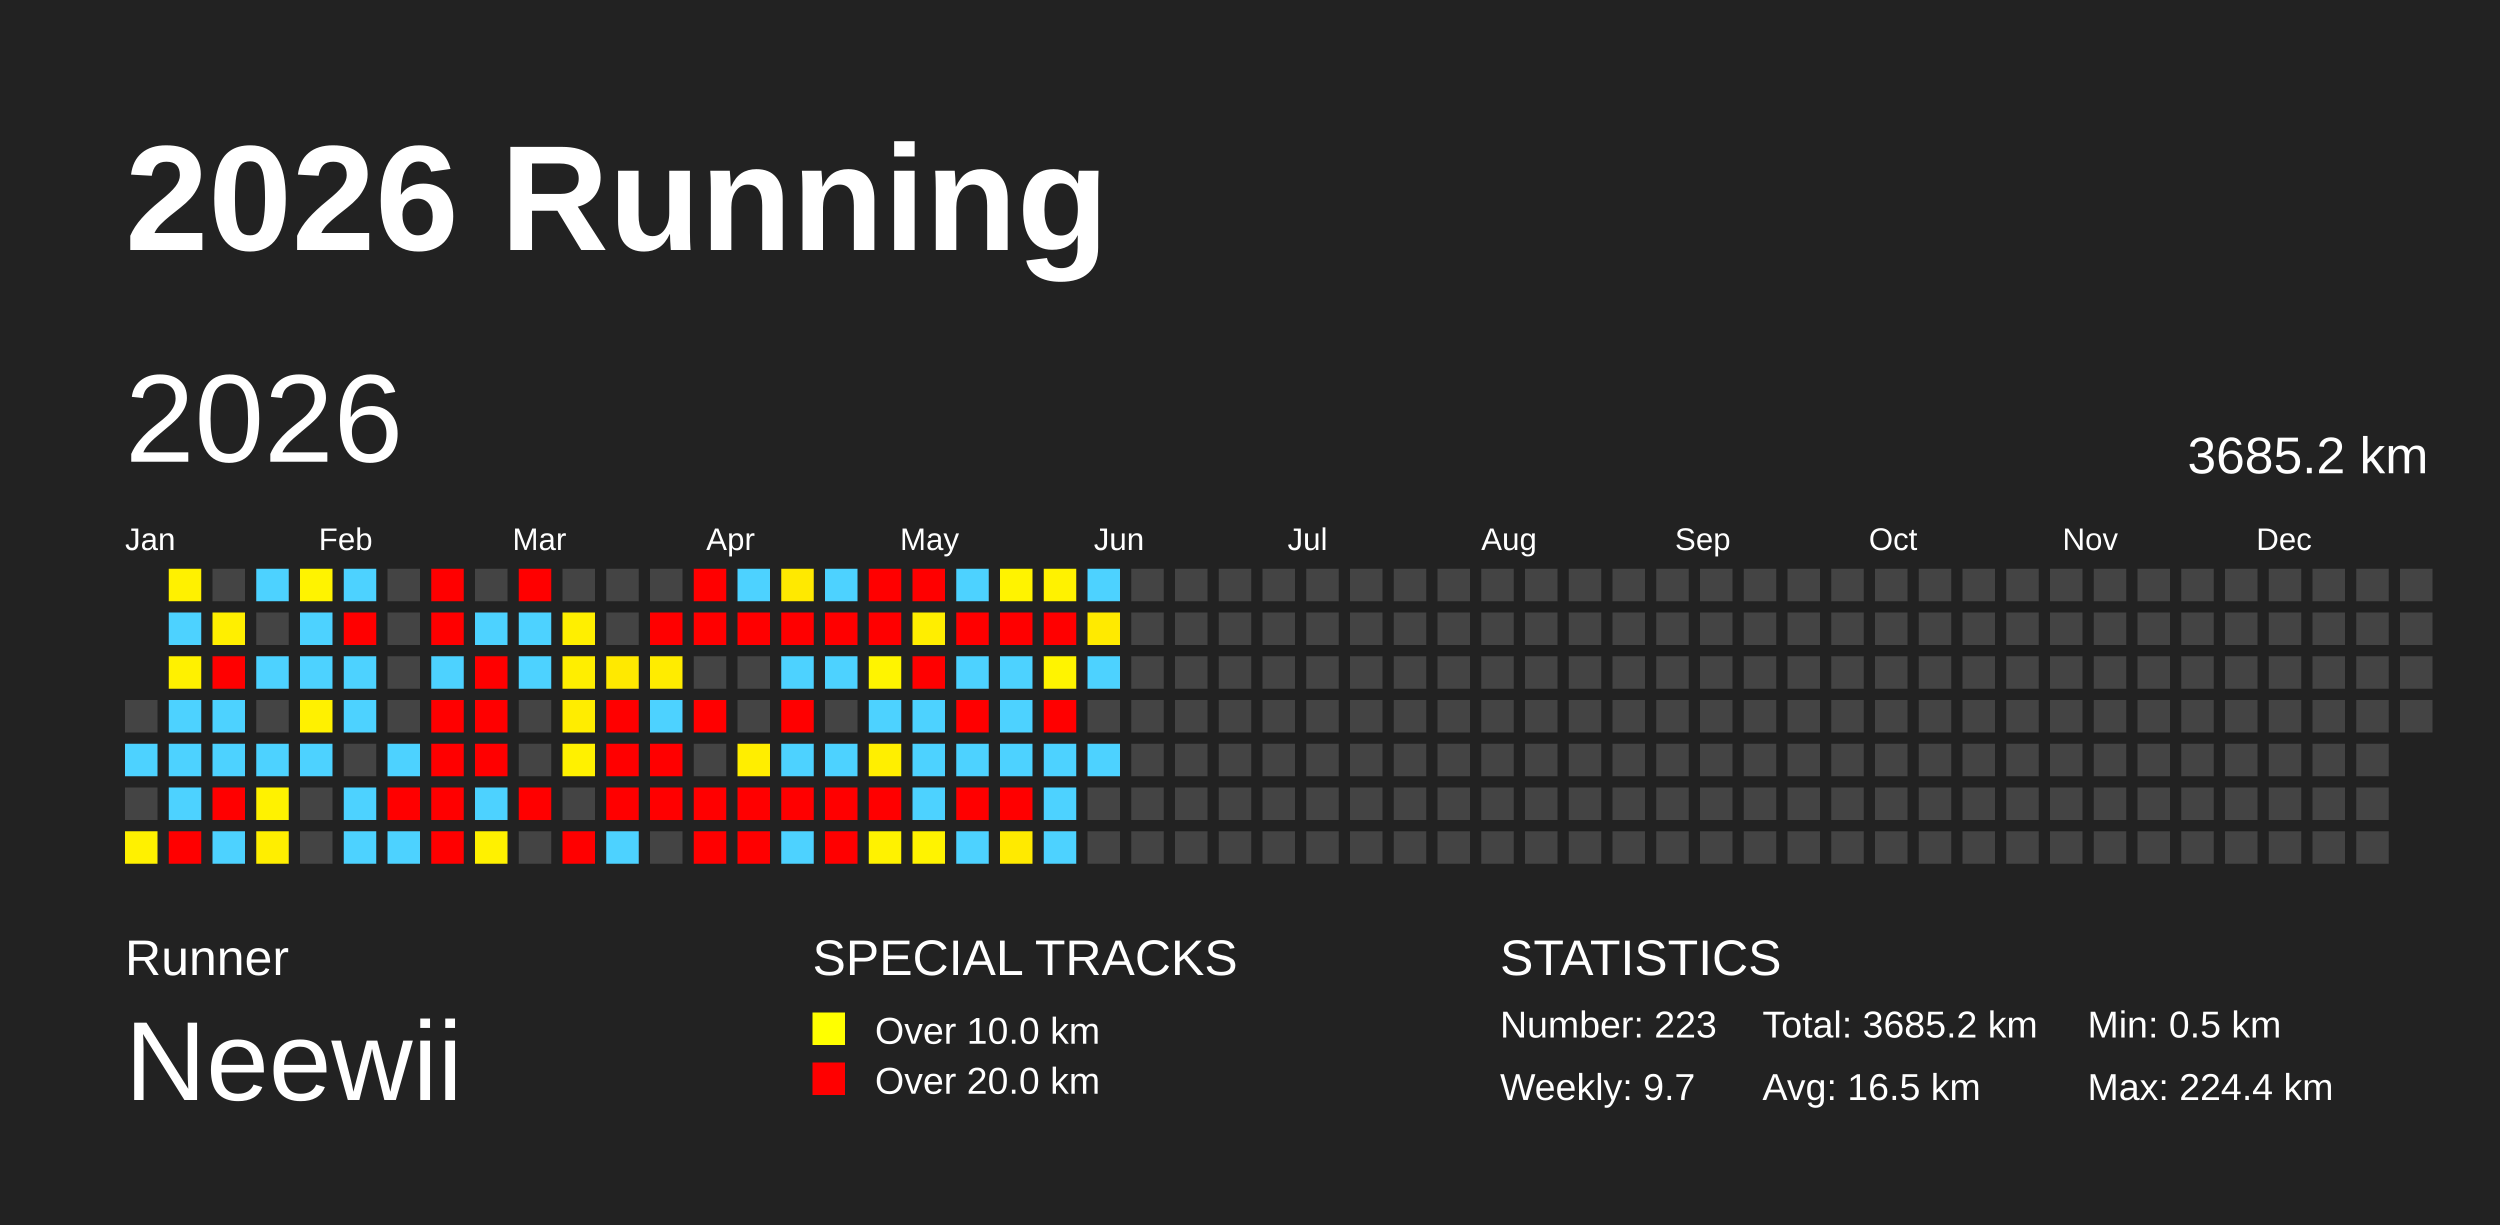
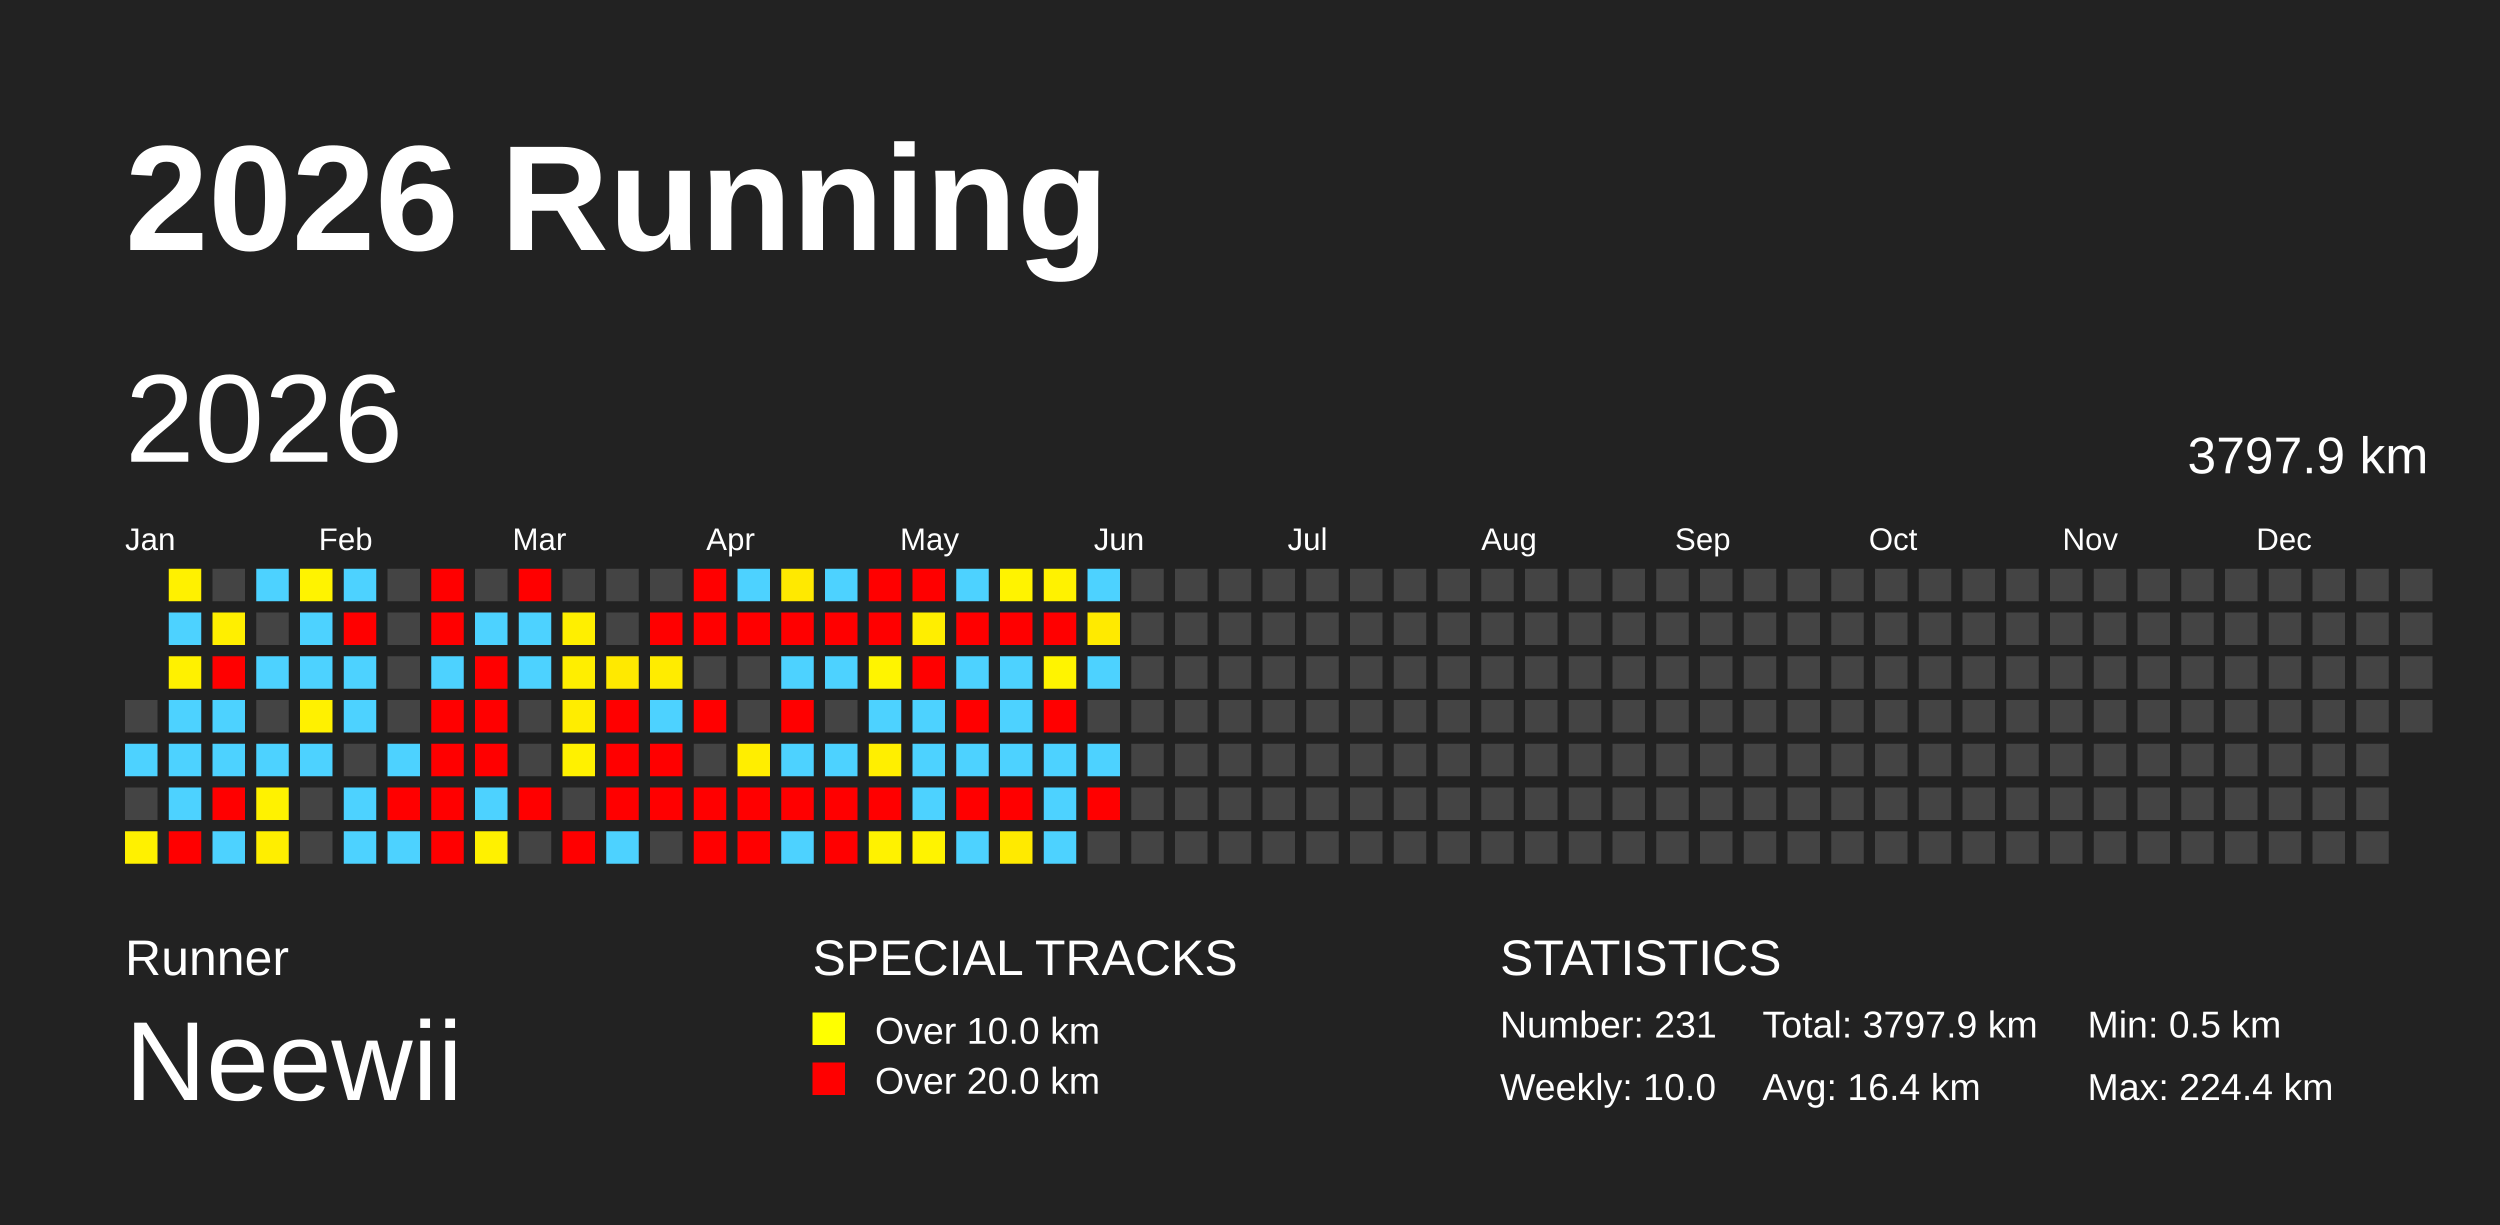
<svg xmlns="http://www.w3.org/2000/svg" baseProfile="full" height="98mm" version="1.1" viewBox="0,0,200,98" width="200mm">
  <defs />
  <rect fill="#222222" height="98" width="200" x="0" y="0" />
  <text fill="#FFFFFF" style="font-size:12px; font-family:Arial; font-weight:bold;" x="10" y="20">2026 Running</text>
  <text fill="#FFFFFF" style="font-size:4px; font-family:Arial" x="10" y="78">Runner</text>
  <text fill="#FFFFFF" style="font-size:9px; font-family:Arial" x="10" y="88">Neewii</text>
  <text fill="#FFFFFF" style="font-size:4px; font-family:Arial" x="65" y="78">SPECIAL TRACKS</text>
  <rect fill="yellow" height="2.6" width="2.6" x="65" y="81" />
  <text fill="#FFFFFF" style="font-size:3px; font-family:Arial" x="70" y="83.5">Over 10.0 km</text>
  <rect fill="red" height="2.6" width="2.6" x="65" y="85" />
  <text fill="#FFFFFF" style="font-size:3px; font-family:Arial" x="70" y="87.5">Over 20.0 km</text>
  <text fill="#FFFFFF" style="font-size:4px; font-family:Arial" x="120" y="78">STATISTICS</text>
-   <text fill="#FFFFFF" style="font-size:3px; font-family:Arial" x="120" y="83">Number: 223</text>
-   <text fill="#FFFFFF" style="font-size:3px; font-family:Arial" x="120" y="88">Weekly: 9.7</text>
-   <text fill="#FFFFFF" style="font-size:3px; font-family:Arial" x="141" y="83">Total: 3685.2 km</text>
-   <text fill="#FFFFFF" style="font-size:3px; font-family:Arial" x="141" y="88">Avg: 16.5 km</text>
+   <text fill="#FFFFFF" style="font-size:3px; font-family:Arial" x="120" y="83">Number: 231</text>
+   <text fill="#FFFFFF" style="font-size:3px; font-family:Arial" x="120" y="88">Weekly: 10.0</text>
+   <text fill="#FFFFFF" style="font-size:3px; font-family:Arial" x="141" y="83">Total: 3797.9 km</text>
+   <text fill="#FFFFFF" style="font-size:3px; font-family:Arial" x="141" y="88">Avg: 16.4 km</text>
  <text fill="#FFFFFF" style="font-size:3px; font-family:Arial" x="167" y="83">Min: 0.5 km</text>
  <text fill="#FFFFFF" style="font-size:3px; font-family:Arial" x="167" y="88">Max: 224.4 km</text>
  <text dominant-baseline="hanging" fill="#FFFFFF" style="font-size:10.0px; font-family:Arial;" x="10" y="30">2026</text>
-   <text dominant-baseline="hanging" fill="#FFFFFF" style="font-size:4.125px; font-family:Arial;" x="175" y="35">3685.2 km</text>
+   <text dominant-baseline="hanging" fill="#FFFFFF" style="font-size:4.125px; font-family:Arial;" x="175" y="35">3797.9 km</text>
  <text fill="#FFFFFF" style="font-size:2.5px; font-family:Arial" x="10.0" y="44">Jan</text>
  <text fill="#FFFFFF" style="font-size:2.5px; font-family:Arial" x="25.5" y="44">Feb</text>
  <text fill="#FFFFFF" style="font-size:2.5px; font-family:Arial" x="41.0" y="44">Mar</text>
  <text fill="#FFFFFF" style="font-size:2.5px; font-family:Arial" x="56.5" y="44">Apr</text>
  <text fill="#FFFFFF" style="font-size:2.5px; font-family:Arial" x="72.0" y="44">May</text>
  <text fill="#FFFFFF" style="font-size:2.5px; font-family:Arial" x="87.5" y="44">Jun</text>
  <text fill="#FFFFFF" style="font-size:2.5px; font-family:Arial" x="103.0" y="44">Jul</text>
  <text fill="#FFFFFF" style="font-size:2.5px; font-family:Arial" x="118.5" y="44">Aug</text>
  <text fill="#FFFFFF" style="font-size:2.5px; font-family:Arial" x="134.0" y="44">Sep</text>
  <text fill="#FFFFFF" style="font-size:2.5px; font-family:Arial" x="149.5" y="44">Oct</text>
  <text fill="#FFFFFF" style="font-size:2.5px; font-family:Arial" x="165.0" y="44">Nov</text>
  <text fill="#FFFFFF" style="font-size:2.5px; font-family:Arial" x="180.5" y="44">Dec</text>
  <rect fill="#444444" height="2.6" width="2.6" x="10.0" y="56.0" />
  <rect fill="#4dd2ff" height="2.6" width="2.6" x="10.0" y="59.5" />
  <rect fill="#444444" height="2.6" width="2.6" x="10.0" y="63.0" />
  <rect fill="#fff100" height="2.6" width="2.6" x="10.0" y="66.5" />
  <rect fill="#fff100" height="2.6" width="2.6" x="13.5" y="45.5" />
  <rect fill="#4dd2ff" height="2.6" width="2.6" x="13.5" y="49.0" />
  <rect fill="#fff100" height="2.6" width="2.6" x="13.5" y="52.5" />
  <rect fill="#4dd2ff" height="2.6" width="2.6" x="13.5" y="56.0" />
  <rect fill="#4dd2ff" height="2.6" width="2.6" x="13.5" y="59.5" />
  <rect fill="#4dd2ff" height="2.6" width="2.6" x="13.5" y="63.0" />
  <rect fill="red" height="2.6" width="2.6" x="13.5" y="66.5" />
  <rect fill="#444444" height="2.6" width="2.6" x="17.0" y="45.5" />
  <rect fill="#ffef00" height="2.6" width="2.6" x="17.0" y="49.0" />
  <rect fill="red" height="2.6" width="2.6" x="17.0" y="52.5" />
  <rect fill="#4dd2ff" height="2.6" width="2.6" x="17.0" y="56.0" />
  <rect fill="#4dd2ff" height="2.6" width="2.6" x="17.0" y="59.5" />
  <rect fill="red" height="2.6" width="2.6" x="17.0" y="63.0" />
  <rect fill="#4dd2ff" height="2.6" width="2.6" x="17.0" y="66.5" />
  <rect fill="#4dd2ff" height="2.6" width="2.6" x="20.5" y="45.5" />
  <rect fill="#444444" height="2.6" width="2.6" x="20.5" y="49.0" />
  <rect fill="#4dd2ff" height="2.6" width="2.6" x="20.5" y="52.5" />
  <rect fill="#444444" height="2.6" width="2.6" x="20.5" y="56.0" />
  <rect fill="#4dd2ff" height="2.6" width="2.6" x="20.5" y="59.5" />
  <rect fill="#fff200" height="2.6" width="2.6" x="20.5" y="63.0" />
  <rect fill="#ffee00" height="2.6" width="2.6" x="20.5" y="66.5" />
  <rect fill="#fff300" height="2.6" width="2.6" x="24.0" y="45.5" />
  <rect fill="#4dd2ff" height="2.6" width="2.6" x="24.0" y="49.0" />
  <rect fill="#4dd2ff" height="2.6" width="2.6" x="24.0" y="52.5" />
  <rect fill="#fff100" height="2.6" width="2.6" x="24.0" y="56.0" />
  <rect fill="#4dd2ff" height="2.6" width="2.6" x="24.0" y="59.5" />
  <rect fill="#444444" height="2.6" width="2.6" x="24.0" y="63.0" />
  <rect fill="#444444" height="2.6" width="2.6" x="24.0" y="66.5" />
  <rect fill="#4dd2ff" height="2.6" width="2.6" x="27.5" y="45.5" />
  <rect fill="red" height="2.6" width="2.6" x="27.5" y="49.0" />
  <rect fill="#4dd2ff" height="2.6" width="2.6" x="27.5" y="52.5" />
  <rect fill="#4dd2ff" height="2.6" width="2.6" x="27.5" y="56.0" />
  <rect fill="#444444" height="2.6" width="2.6" x="27.5" y="59.5" />
  <rect fill="#4dd2ff" height="2.6" width="2.6" x="27.5" y="63.0" />
  <rect fill="#4dd2ff" height="2.6" width="2.6" x="27.5" y="66.5" />
  <rect fill="#444444" height="2.6" width="2.6" x="31.0" y="45.5" />
  <rect fill="#444444" height="2.6" width="2.6" x="31.0" y="49.0" />
  <rect fill="#444444" height="2.6" width="2.6" x="31.0" y="52.5" />
  <rect fill="#444444" height="2.6" width="2.6" x="31.0" y="56.0" />
  <rect fill="#4dd2ff" height="2.6" width="2.6" x="31.0" y="59.5" />
  <rect fill="red" height="2.6" width="2.6" x="31.0" y="63.0" />
  <rect fill="#4dd2ff" height="2.6" width="2.6" x="31.0" y="66.5" />
  <rect fill="red" height="2.6" width="2.6" x="34.5" y="45.5" />
  <rect fill="red" height="2.6" width="2.6" x="34.5" y="49.0" />
  <rect fill="#4dd2ff" height="2.6" width="2.6" x="34.5" y="52.5" />
  <rect fill="red" height="2.6" width="2.6" x="34.5" y="56.0" />
  <rect fill="red" height="2.6" width="2.6" x="34.5" y="59.5" />
  <rect fill="red" height="2.6" width="2.6" x="34.5" y="63.0" />
  <rect fill="red" height="2.6" width="2.6" x="34.5" y="66.5" />
  <rect fill="#444444" height="2.6" width="2.6" x="38.0" y="45.5" />
  <rect fill="#4dd2ff" height="2.6" width="2.6" x="38.0" y="49.0" />
  <rect fill="red" height="2.6" width="2.6" x="38.0" y="52.5" />
  <rect fill="red" height="2.6" width="2.6" x="38.0" y="56.0" />
  <rect fill="red" height="2.6" width="2.6" x="38.0" y="59.5" />
  <rect fill="#4dd2ff" height="2.6" width="2.6" x="38.0" y="63.0" />
  <rect fill="#fff100" height="2.6" width="2.6" x="38.0" y="66.5" />
  <rect fill="red" height="2.6" width="2.6" x="41.5" y="45.5" />
  <rect fill="#4dd2ff" height="2.6" width="2.6" x="41.5" y="49.0" />
  <rect fill="#4dd2ff" height="2.6" width="2.6" x="41.5" y="52.5" />
  <rect fill="#444444" height="2.6" width="2.6" x="41.5" y="56.0" />
  <rect fill="#444444" height="2.6" width="2.6" x="41.5" y="59.5" />
  <rect fill="red" height="2.6" width="2.6" x="41.5" y="63.0" />
  <rect fill="#444444" height="2.6" width="2.6" x="41.5" y="66.5" />
  <rect fill="#444444" height="2.6" width="2.6" x="45.0" y="45.5" />
  <rect fill="#ffef00" height="2.6" width="2.6" x="45.0" y="49.0" />
  <rect fill="#ffee00" height="2.6" width="2.6" x="45.0" y="52.5" />
  <rect fill="#ffed00" height="2.6" width="2.6" x="45.0" y="56.0" />
  <rect fill="#fff100" height="2.6" width="2.6" x="45.0" y="59.5" />
  <rect fill="#444444" height="2.6" width="2.6" x="45.0" y="63.0" />
  <rect fill="red" height="2.6" width="2.6" x="45.0" y="66.5" />
  <rect fill="#444444" height="2.6" width="2.6" x="48.5" y="45.5" />
  <rect fill="#444444" height="2.6" width="2.6" x="48.5" y="49.0" />
  <rect fill="#ffe900" height="2.6" width="2.6" x="48.5" y="52.5" />
  <rect fill="red" height="2.6" width="2.6" x="48.5" y="56.0" />
  <rect fill="red" height="2.6" width="2.6" x="48.5" y="59.5" />
  <rect fill="red" height="2.6" width="2.6" x="48.5" y="63.0" />
  <rect fill="#4dd2ff" height="2.6" width="2.6" x="48.5" y="66.5" />
  <rect fill="#444444" height="2.6" width="2.6" x="52.0" y="45.5" />
  <rect fill="red" height="2.6" width="2.6" x="52.0" y="49.0" />
  <rect fill="#ffec00" height="2.6" width="2.6" x="52.0" y="52.5" />
  <rect fill="#4dd2ff" height="2.6" width="2.6" x="52.0" y="56.0" />
  <rect fill="red" height="2.6" width="2.6" x="52.0" y="59.5" />
  <rect fill="red" height="2.6" width="2.6" x="52.0" y="63.0" />
  <rect fill="#444444" height="2.6" width="2.6" x="52.0" y="66.5" />
  <rect fill="red" height="2.6" width="2.6" x="55.5" y="45.5" />
  <rect fill="red" height="2.6" width="2.6" x="55.5" y="49.0" />
  <rect fill="#444444" height="2.6" width="2.6" x="55.5" y="52.5" />
  <rect fill="red" height="2.6" width="2.6" x="55.5" y="56.0" />
  <rect fill="#444444" height="2.6" width="2.6" x="55.5" y="59.5" />
  <rect fill="red" height="2.6" width="2.6" x="55.5" y="63.0" />
  <rect fill="red" height="2.6" width="2.6" x="55.5" y="66.5" />
  <rect fill="#4dd2ff" height="2.6" width="2.6" x="59.0" y="45.5" />
  <rect fill="red" height="2.6" width="2.6" x="59.0" y="49.0" />
  <rect fill="#444444" height="2.6" width="2.6" x="59.0" y="52.5" />
  <rect fill="#444444" height="2.6" width="2.6" x="59.0" y="56.0" />
  <rect fill="#ffee00" height="2.6" width="2.6" x="59.0" y="59.5" />
  <rect fill="red" height="2.6" width="2.6" x="59.0" y="63.0" />
  <rect fill="red" height="2.6" width="2.6" x="59.0" y="66.5" />
  <rect fill="#ffe900" height="2.6" width="2.6" x="62.5" y="45.5" />
  <rect fill="red" height="2.6" width="2.6" x="62.5" y="49.0" />
  <rect fill="#4dd2ff" height="2.6" width="2.6" x="62.5" y="52.5" />
  <rect fill="red" height="2.6" width="2.6" x="62.5" y="56.0" />
  <rect fill="#4dd2ff" height="2.6" width="2.6" x="62.5" y="59.5" />
  <rect fill="red" height="2.6" width="2.6" x="62.5" y="63.0" />
  <rect fill="#4dd2ff" height="2.6" width="2.6" x="62.5" y="66.5" />
  <rect fill="#4dd2ff" height="2.6" width="2.6" x="66.0" y="45.5" />
  <rect fill="red" height="2.6" width="2.6" x="66.0" y="49.0" />
  <rect fill="#4dd2ff" height="2.6" width="2.6" x="66.0" y="52.5" />
  <rect fill="#444444" height="2.6" width="2.6" x="66.0" y="56.0" />
  <rect fill="#4dd2ff" height="2.6" width="2.6" x="66.0" y="59.5" />
  <rect fill="red" height="2.6" width="2.6" x="66.0" y="63.0" />
  <rect fill="red" height="2.6" width="2.6" x="66.0" y="66.5" />
  <rect fill="red" height="2.6" width="2.6" x="69.5" y="45.5" />
  <rect fill="red" height="2.6" width="2.6" x="69.5" y="49.0" />
  <rect fill="#fff400" height="2.6" width="2.6" x="69.5" y="52.5" />
  <rect fill="#4dd2ff" height="2.6" width="2.6" x="69.5" y="56.0" />
  <rect fill="#ffef00" height="2.6" width="2.6" x="69.5" y="59.5" />
  <rect fill="red" height="2.6" width="2.6" x="69.5" y="63.0" />
  <rect fill="#fff200" height="2.6" width="2.6" x="69.5" y="66.5" />
  <rect fill="red" height="2.6" width="2.6" x="73.0" y="45.5" />
  <rect fill="#ffee00" height="2.6" width="2.6" x="73.0" y="49.0" />
  <rect fill="red" height="2.6" width="2.6" x="73.0" y="52.5" />
  <rect fill="#4dd2ff" height="2.6" width="2.6" x="73.0" y="56.0" />
  <rect fill="#4dd2ff" height="2.6" width="2.6" x="73.0" y="59.5" />
  <rect fill="#4dd2ff" height="2.6" width="2.6" x="73.0" y="63.0" />
  <rect fill="#fff300" height="2.6" width="2.6" x="73.0" y="66.5" />
  <rect fill="#4dd2ff" height="2.6" width="2.6" x="76.5" y="45.5" />
  <rect fill="red" height="2.6" width="2.6" x="76.5" y="49.0" />
  <rect fill="#4dd2ff" height="2.6" width="2.6" x="76.5" y="52.5" />
  <rect fill="red" height="2.6" width="2.6" x="76.5" y="56.0" />
  <rect fill="#4dd2ff" height="2.6" width="2.6" x="76.5" y="59.5" />
  <rect fill="red" height="2.6" width="2.6" x="76.5" y="63.0" />
  <rect fill="#4dd2ff" height="2.6" width="2.6" x="76.5" y="66.5" />
  <rect fill="#fff300" height="2.6" width="2.6" x="80.0" y="45.5" />
  <rect fill="red" height="2.6" width="2.6" x="80.0" y="49.0" />
  <rect fill="#4dd2ff" height="2.6" width="2.6" x="80.0" y="52.5" />
  <rect fill="#4dd2ff" height="2.6" width="2.6" x="80.0" y="56.0" />
  <rect fill="#4dd2ff" height="2.6" width="2.6" x="80.0" y="59.5" />
  <rect fill="red" height="2.6" width="2.6" x="80.0" y="63.0" />
  <rect fill="#ffea00" height="2.6" width="2.6" x="80.0" y="66.5" />
  <rect fill="#fff200" height="2.6" width="2.6" x="83.5" y="45.5" />
  <rect fill="red" height="2.6" width="2.6" x="83.5" y="49.0" />
  <rect fill="#fff400" height="2.6" width="2.6" x="83.5" y="52.5" />
  <rect fill="red" height="2.6" width="2.6" x="83.5" y="56.0" />
  <rect fill="#4dd2ff" height="2.6" width="2.6" x="83.5" y="59.5" />
  <rect fill="#4dd2ff" height="2.6" width="2.6" x="83.5" y="63.0" />
  <rect fill="#4dd2ff" height="2.6" width="2.6" x="83.5" y="66.5" />
  <rect fill="#4dd2ff" height="2.6" width="2.6" x="87.0" y="45.5" />
  <rect fill="#ffea00" height="2.6" width="2.6" x="87.0" y="49.0" />
  <rect fill="#4dd2ff" height="2.6" width="2.6" x="87.0" y="52.5" />
  <rect fill="#444444" height="2.6" width="2.6" x="87.0" y="56.0" />
  <rect fill="#4dd2ff" height="2.6" width="2.6" x="87.0" y="59.5" />
-   <rect fill="#444444" height="2.6" width="2.6" x="87.0" y="63.0" />
+   <rect fill="red" height="2.6" width="2.6" x="87.0" y="63.0" />
  <rect fill="#444444" height="2.6" width="2.6" x="87.0" y="66.5" />
  <rect fill="#444444" height="2.6" width="2.6" x="90.5" y="45.5" />
  <rect fill="#444444" height="2.6" width="2.6" x="90.5" y="49.0" />
  <rect fill="#444444" height="2.6" width="2.6" x="90.5" y="52.5" />
  <rect fill="#444444" height="2.6" width="2.6" x="90.5" y="56.0" />
  <rect fill="#444444" height="2.6" width="2.6" x="90.5" y="59.5" />
  <rect fill="#444444" height="2.6" width="2.6" x="90.5" y="63.0" />
  <rect fill="#444444" height="2.6" width="2.6" x="90.5" y="66.5" />
  <rect fill="#444444" height="2.6" width="2.6" x="94.0" y="45.5" />
  <rect fill="#444444" height="2.6" width="2.6" x="94.0" y="49.0" />
  <rect fill="#444444" height="2.6" width="2.6" x="94.0" y="52.5" />
  <rect fill="#444444" height="2.6" width="2.6" x="94.0" y="56.0" />
  <rect fill="#444444" height="2.6" width="2.6" x="94.0" y="59.5" />
  <rect fill="#444444" height="2.6" width="2.6" x="94.0" y="63.0" />
  <rect fill="#444444" height="2.6" width="2.6" x="94.0" y="66.5" />
  <rect fill="#444444" height="2.6" width="2.6" x="97.5" y="45.5" />
  <rect fill="#444444" height="2.6" width="2.6" x="97.5" y="49.0" />
  <rect fill="#444444" height="2.6" width="2.6" x="97.5" y="52.5" />
  <rect fill="#444444" height="2.6" width="2.6" x="97.5" y="56.0" />
  <rect fill="#444444" height="2.6" width="2.6" x="97.5" y="59.5" />
  <rect fill="#444444" height="2.6" width="2.6" x="97.5" y="63.0" />
  <rect fill="#444444" height="2.6" width="2.6" x="97.5" y="66.5" />
  <rect fill="#444444" height="2.6" width="2.6" x="101.0" y="45.5" />
  <rect fill="#444444" height="2.6" width="2.6" x="101.0" y="49.0" />
  <rect fill="#444444" height="2.6" width="2.6" x="101.0" y="52.5" />
  <rect fill="#444444" height="2.6" width="2.6" x="101.0" y="56.0" />
  <rect fill="#444444" height="2.6" width="2.6" x="101.0" y="59.5" />
  <rect fill="#444444" height="2.6" width="2.6" x="101.0" y="63.0" />
  <rect fill="#444444" height="2.6" width="2.6" x="101.0" y="66.5" />
  <rect fill="#444444" height="2.6" width="2.6" x="104.5" y="45.5" />
  <rect fill="#444444" height="2.6" width="2.6" x="104.5" y="49.0" />
  <rect fill="#444444" height="2.6" width="2.6" x="104.5" y="52.5" />
  <rect fill="#444444" height="2.6" width="2.6" x="104.5" y="56.0" />
  <rect fill="#444444" height="2.6" width="2.6" x="104.5" y="59.5" />
  <rect fill="#444444" height="2.6" width="2.6" x="104.5" y="63.0" />
  <rect fill="#444444" height="2.6" width="2.6" x="104.5" y="66.5" />
  <rect fill="#444444" height="2.6" width="2.6" x="108.0" y="45.5" />
  <rect fill="#444444" height="2.6" width="2.6" x="108.0" y="49.0" />
  <rect fill="#444444" height="2.6" width="2.6" x="108.0" y="52.5" />
  <rect fill="#444444" height="2.6" width="2.6" x="108.0" y="56.0" />
  <rect fill="#444444" height="2.6" width="2.6" x="108.0" y="59.5" />
  <rect fill="#444444" height="2.6" width="2.6" x="108.0" y="63.0" />
  <rect fill="#444444" height="2.6" width="2.6" x="108.0" y="66.5" />
  <rect fill="#444444" height="2.6" width="2.6" x="111.5" y="45.5" />
  <rect fill="#444444" height="2.6" width="2.6" x="111.5" y="49.0" />
  <rect fill="#444444" height="2.6" width="2.6" x="111.5" y="52.5" />
  <rect fill="#444444" height="2.6" width="2.6" x="111.5" y="56.0" />
  <rect fill="#444444" height="2.6" width="2.6" x="111.5" y="59.5" />
  <rect fill="#444444" height="2.6" width="2.6" x="111.5" y="63.0" />
  <rect fill="#444444" height="2.6" width="2.6" x="111.5" y="66.5" />
  <rect fill="#444444" height="2.6" width="2.6" x="115.0" y="45.5" />
  <rect fill="#444444" height="2.6" width="2.6" x="115.0" y="49.0" />
  <rect fill="#444444" height="2.6" width="2.6" x="115.0" y="52.5" />
  <rect fill="#444444" height="2.6" width="2.6" x="115.0" y="56.0" />
  <rect fill="#444444" height="2.6" width="2.6" x="115.0" y="59.5" />
  <rect fill="#444444" height="2.6" width="2.6" x="115.0" y="63.0" />
  <rect fill="#444444" height="2.6" width="2.6" x="115.0" y="66.5" />
  <rect fill="#444444" height="2.6" width="2.6" x="118.5" y="45.5" />
  <rect fill="#444444" height="2.6" width="2.6" x="118.5" y="49.0" />
  <rect fill="#444444" height="2.6" width="2.6" x="118.5" y="52.5" />
  <rect fill="#444444" height="2.6" width="2.6" x="118.5" y="56.0" />
  <rect fill="#444444" height="2.6" width="2.6" x="118.5" y="59.5" />
  <rect fill="#444444" height="2.6" width="2.6" x="118.5" y="63.0" />
  <rect fill="#444444" height="2.6" width="2.6" x="118.5" y="66.5" />
  <rect fill="#444444" height="2.6" width="2.6" x="122.0" y="45.5" />
  <rect fill="#444444" height="2.6" width="2.6" x="122.0" y="49.0" />
  <rect fill="#444444" height="2.6" width="2.6" x="122.0" y="52.5" />
  <rect fill="#444444" height="2.6" width="2.6" x="122.0" y="56.0" />
  <rect fill="#444444" height="2.6" width="2.6" x="122.0" y="59.5" />
  <rect fill="#444444" height="2.6" width="2.6" x="122.0" y="63.0" />
  <rect fill="#444444" height="2.6" width="2.6" x="122.0" y="66.5" />
  <rect fill="#444444" height="2.6" width="2.6" x="125.5" y="45.5" />
  <rect fill="#444444" height="2.6" width="2.6" x="125.5" y="49.0" />
  <rect fill="#444444" height="2.6" width="2.6" x="125.5" y="52.5" />
  <rect fill="#444444" height="2.6" width="2.6" x="125.5" y="56.0" />
  <rect fill="#444444" height="2.6" width="2.6" x="125.5" y="59.5" />
  <rect fill="#444444" height="2.6" width="2.6" x="125.5" y="63.0" />
  <rect fill="#444444" height="2.6" width="2.6" x="125.5" y="66.5" />
  <rect fill="#444444" height="2.6" width="2.6" x="129.0" y="45.5" />
  <rect fill="#444444" height="2.6" width="2.6" x="129.0" y="49.0" />
  <rect fill="#444444" height="2.6" width="2.6" x="129.0" y="52.5" />
  <rect fill="#444444" height="2.6" width="2.6" x="129.0" y="56.0" />
  <rect fill="#444444" height="2.6" width="2.6" x="129.0" y="59.5" />
  <rect fill="#444444" height="2.6" width="2.6" x="129.0" y="63.0" />
  <rect fill="#444444" height="2.6" width="2.6" x="129.0" y="66.5" />
  <rect fill="#444444" height="2.6" width="2.6" x="132.5" y="45.5" />
  <rect fill="#444444" height="2.6" width="2.6" x="132.5" y="49.0" />
  <rect fill="#444444" height="2.6" width="2.6" x="132.5" y="52.5" />
  <rect fill="#444444" height="2.6" width="2.6" x="132.5" y="56.0" />
  <rect fill="#444444" height="2.6" width="2.6" x="132.5" y="59.5" />
  <rect fill="#444444" height="2.6" width="2.6" x="132.5" y="63.0" />
  <rect fill="#444444" height="2.6" width="2.6" x="132.5" y="66.5" />
  <rect fill="#444444" height="2.6" width="2.6" x="136.0" y="45.5" />
  <rect fill="#444444" height="2.6" width="2.6" x="136.0" y="49.0" />
  <rect fill="#444444" height="2.6" width="2.6" x="136.0" y="52.5" />
  <rect fill="#444444" height="2.6" width="2.6" x="136.0" y="56.0" />
  <rect fill="#444444" height="2.6" width="2.6" x="136.0" y="59.5" />
  <rect fill="#444444" height="2.6" width="2.6" x="136.0" y="63.0" />
  <rect fill="#444444" height="2.6" width="2.6" x="136.0" y="66.5" />
  <rect fill="#444444" height="2.6" width="2.6" x="139.5" y="45.5" />
  <rect fill="#444444" height="2.6" width="2.6" x="139.5" y="49.0" />
  <rect fill="#444444" height="2.6" width="2.6" x="139.5" y="52.5" />
  <rect fill="#444444" height="2.6" width="2.6" x="139.5" y="56.0" />
  <rect fill="#444444" height="2.6" width="2.6" x="139.5" y="59.5" />
  <rect fill="#444444" height="2.6" width="2.6" x="139.5" y="63.0" />
  <rect fill="#444444" height="2.6" width="2.6" x="139.5" y="66.5" />
  <rect fill="#444444" height="2.6" width="2.6" x="143.0" y="45.5" />
  <rect fill="#444444" height="2.6" width="2.6" x="143.0" y="49.0" />
  <rect fill="#444444" height="2.6" width="2.6" x="143.0" y="52.5" />
  <rect fill="#444444" height="2.6" width="2.6" x="143.0" y="56.0" />
  <rect fill="#444444" height="2.6" width="2.6" x="143.0" y="59.5" />
  <rect fill="#444444" height="2.6" width="2.6" x="143.0" y="63.0" />
  <rect fill="#444444" height="2.6" width="2.6" x="143.0" y="66.5" />
  <rect fill="#444444" height="2.6" width="2.6" x="146.5" y="45.5" />
  <rect fill="#444444" height="2.6" width="2.6" x="146.5" y="49.0" />
  <rect fill="#444444" height="2.6" width="2.6" x="146.5" y="52.5" />
  <rect fill="#444444" height="2.6" width="2.6" x="146.5" y="56.0" />
  <rect fill="#444444" height="2.6" width="2.6" x="146.5" y="59.5" />
  <rect fill="#444444" height="2.6" width="2.6" x="146.5" y="63.0" />
  <rect fill="#444444" height="2.6" width="2.6" x="146.5" y="66.5" />
  <rect fill="#444444" height="2.6" width="2.6" x="150.0" y="45.5" />
  <rect fill="#444444" height="2.6" width="2.6" x="150.0" y="49.0" />
  <rect fill="#444444" height="2.6" width="2.6" x="150.0" y="52.5" />
  <rect fill="#444444" height="2.6" width="2.6" x="150.0" y="56.0" />
  <rect fill="#444444" height="2.6" width="2.6" x="150.0" y="59.5" />
  <rect fill="#444444" height="2.6" width="2.6" x="150.0" y="63.0" />
  <rect fill="#444444" height="2.6" width="2.6" x="150.0" y="66.5" />
  <rect fill="#444444" height="2.6" width="2.6" x="153.5" y="45.5" />
  <rect fill="#444444" height="2.6" width="2.6" x="153.5" y="49.0" />
  <rect fill="#444444" height="2.6" width="2.6" x="153.5" y="52.5" />
  <rect fill="#444444" height="2.6" width="2.6" x="153.5" y="56.0" />
  <rect fill="#444444" height="2.6" width="2.6" x="153.5" y="59.5" />
  <rect fill="#444444" height="2.6" width="2.6" x="153.5" y="63.0" />
  <rect fill="#444444" height="2.6" width="2.6" x="153.5" y="66.5" />
  <rect fill="#444444" height="2.6" width="2.6" x="157.0" y="45.5" />
  <rect fill="#444444" height="2.6" width="2.6" x="157.0" y="49.0" />
  <rect fill="#444444" height="2.6" width="2.6" x="157.0" y="52.5" />
  <rect fill="#444444" height="2.6" width="2.6" x="157.0" y="56.0" />
  <rect fill="#444444" height="2.6" width="2.6" x="157.0" y="59.5" />
  <rect fill="#444444" height="2.6" width="2.6" x="157.0" y="63.0" />
  <rect fill="#444444" height="2.6" width="2.6" x="157.0" y="66.5" />
  <rect fill="#444444" height="2.6" width="2.6" x="160.5" y="45.5" />
  <rect fill="#444444" height="2.6" width="2.6" x="160.5" y="49.0" />
  <rect fill="#444444" height="2.6" width="2.6" x="160.5" y="52.5" />
  <rect fill="#444444" height="2.6" width="2.6" x="160.5" y="56.0" />
  <rect fill="#444444" height="2.6" width="2.6" x="160.5" y="59.5" />
  <rect fill="#444444" height="2.6" width="2.6" x="160.5" y="63.0" />
  <rect fill="#444444" height="2.6" width="2.6" x="160.5" y="66.5" />
  <rect fill="#444444" height="2.6" width="2.6" x="164.0" y="45.5" />
  <rect fill="#444444" height="2.6" width="2.6" x="164.0" y="49.0" />
  <rect fill="#444444" height="2.6" width="2.6" x="164.0" y="52.5" />
  <rect fill="#444444" height="2.6" width="2.6" x="164.0" y="56.0" />
  <rect fill="#444444" height="2.6" width="2.6" x="164.0" y="59.5" />
  <rect fill="#444444" height="2.6" width="2.6" x="164.0" y="63.0" />
  <rect fill="#444444" height="2.6" width="2.6" x="164.0" y="66.5" />
  <rect fill="#444444" height="2.6" width="2.6" x="167.5" y="45.5" />
  <rect fill="#444444" height="2.6" width="2.6" x="167.5" y="49.0" />
  <rect fill="#444444" height="2.6" width="2.6" x="167.5" y="52.5" />
  <rect fill="#444444" height="2.6" width="2.6" x="167.5" y="56.0" />
  <rect fill="#444444" height="2.6" width="2.6" x="167.5" y="59.5" />
  <rect fill="#444444" height="2.6" width="2.6" x="167.5" y="63.0" />
  <rect fill="#444444" height="2.6" width="2.6" x="167.5" y="66.5" />
  <rect fill="#444444" height="2.6" width="2.6" x="171.0" y="45.5" />
  <rect fill="#444444" height="2.6" width="2.6" x="171.0" y="49.0" />
  <rect fill="#444444" height="2.6" width="2.6" x="171.0" y="52.5" />
  <rect fill="#444444" height="2.6" width="2.6" x="171.0" y="56.0" />
  <rect fill="#444444" height="2.6" width="2.6" x="171.0" y="59.5" />
  <rect fill="#444444" height="2.6" width="2.6" x="171.0" y="63.0" />
  <rect fill="#444444" height="2.6" width="2.6" x="171.0" y="66.5" />
  <rect fill="#444444" height="2.6" width="2.6" x="174.5" y="45.5" />
  <rect fill="#444444" height="2.6" width="2.6" x="174.5" y="49.0" />
  <rect fill="#444444" height="2.6" width="2.6" x="174.5" y="52.5" />
  <rect fill="#444444" height="2.6" width="2.6" x="174.5" y="56.0" />
  <rect fill="#444444" height="2.6" width="2.6" x="174.5" y="59.5" />
  <rect fill="#444444" height="2.6" width="2.6" x="174.5" y="63.0" />
  <rect fill="#444444" height="2.6" width="2.6" x="174.5" y="66.5" />
  <rect fill="#444444" height="2.6" width="2.6" x="178.0" y="45.5" />
  <rect fill="#444444" height="2.6" width="2.6" x="178.0" y="49.0" />
  <rect fill="#444444" height="2.6" width="2.6" x="178.0" y="52.5" />
  <rect fill="#444444" height="2.6" width="2.6" x="178.0" y="56.0" />
  <rect fill="#444444" height="2.6" width="2.6" x="178.0" y="59.5" />
  <rect fill="#444444" height="2.6" width="2.6" x="178.0" y="63.0" />
  <rect fill="#444444" height="2.6" width="2.6" x="178.0" y="66.5" />
  <rect fill="#444444" height="2.6" width="2.6" x="181.5" y="45.5" />
  <rect fill="#444444" height="2.6" width="2.6" x="181.5" y="49.0" />
  <rect fill="#444444" height="2.6" width="2.6" x="181.5" y="52.5" />
  <rect fill="#444444" height="2.6" width="2.6" x="181.5" y="56.0" />
  <rect fill="#444444" height="2.6" width="2.6" x="181.5" y="59.5" />
  <rect fill="#444444" height="2.6" width="2.6" x="181.5" y="63.0" />
  <rect fill="#444444" height="2.6" width="2.6" x="181.5" y="66.5" />
  <rect fill="#444444" height="2.6" width="2.6" x="185.0" y="45.5" />
  <rect fill="#444444" height="2.6" width="2.6" x="185.0" y="49.0" />
  <rect fill="#444444" height="2.6" width="2.6" x="185.0" y="52.5" />
  <rect fill="#444444" height="2.6" width="2.6" x="185.0" y="56.0" />
  <rect fill="#444444" height="2.6" width="2.6" x="185.0" y="59.5" />
  <rect fill="#444444" height="2.6" width="2.6" x="185.0" y="63.0" />
  <rect fill="#444444" height="2.6" width="2.6" x="185.0" y="66.5" />
  <rect fill="#444444" height="2.6" width="2.6" x="188.5" y="45.5" />
  <rect fill="#444444" height="2.6" width="2.6" x="188.5" y="49.0" />
  <rect fill="#444444" height="2.6" width="2.6" x="188.5" y="52.5" />
  <rect fill="#444444" height="2.6" width="2.6" x="188.5" y="56.0" />
  <rect fill="#444444" height="2.6" width="2.6" x="188.5" y="59.5" />
  <rect fill="#444444" height="2.6" width="2.6" x="188.5" y="63.0" />
  <rect fill="#444444" height="2.6" width="2.6" x="188.5" y="66.5" />
  <rect fill="#444444" height="2.6" width="2.6" x="192.0" y="45.5" />
  <rect fill="#444444" height="2.6" width="2.6" x="192.0" y="49.0" />
  <rect fill="#444444" height="2.6" width="2.6" x="192.0" y="52.5" />
  <rect fill="#444444" height="2.6" width="2.6" x="192.0" y="56.0" />
</svg>
